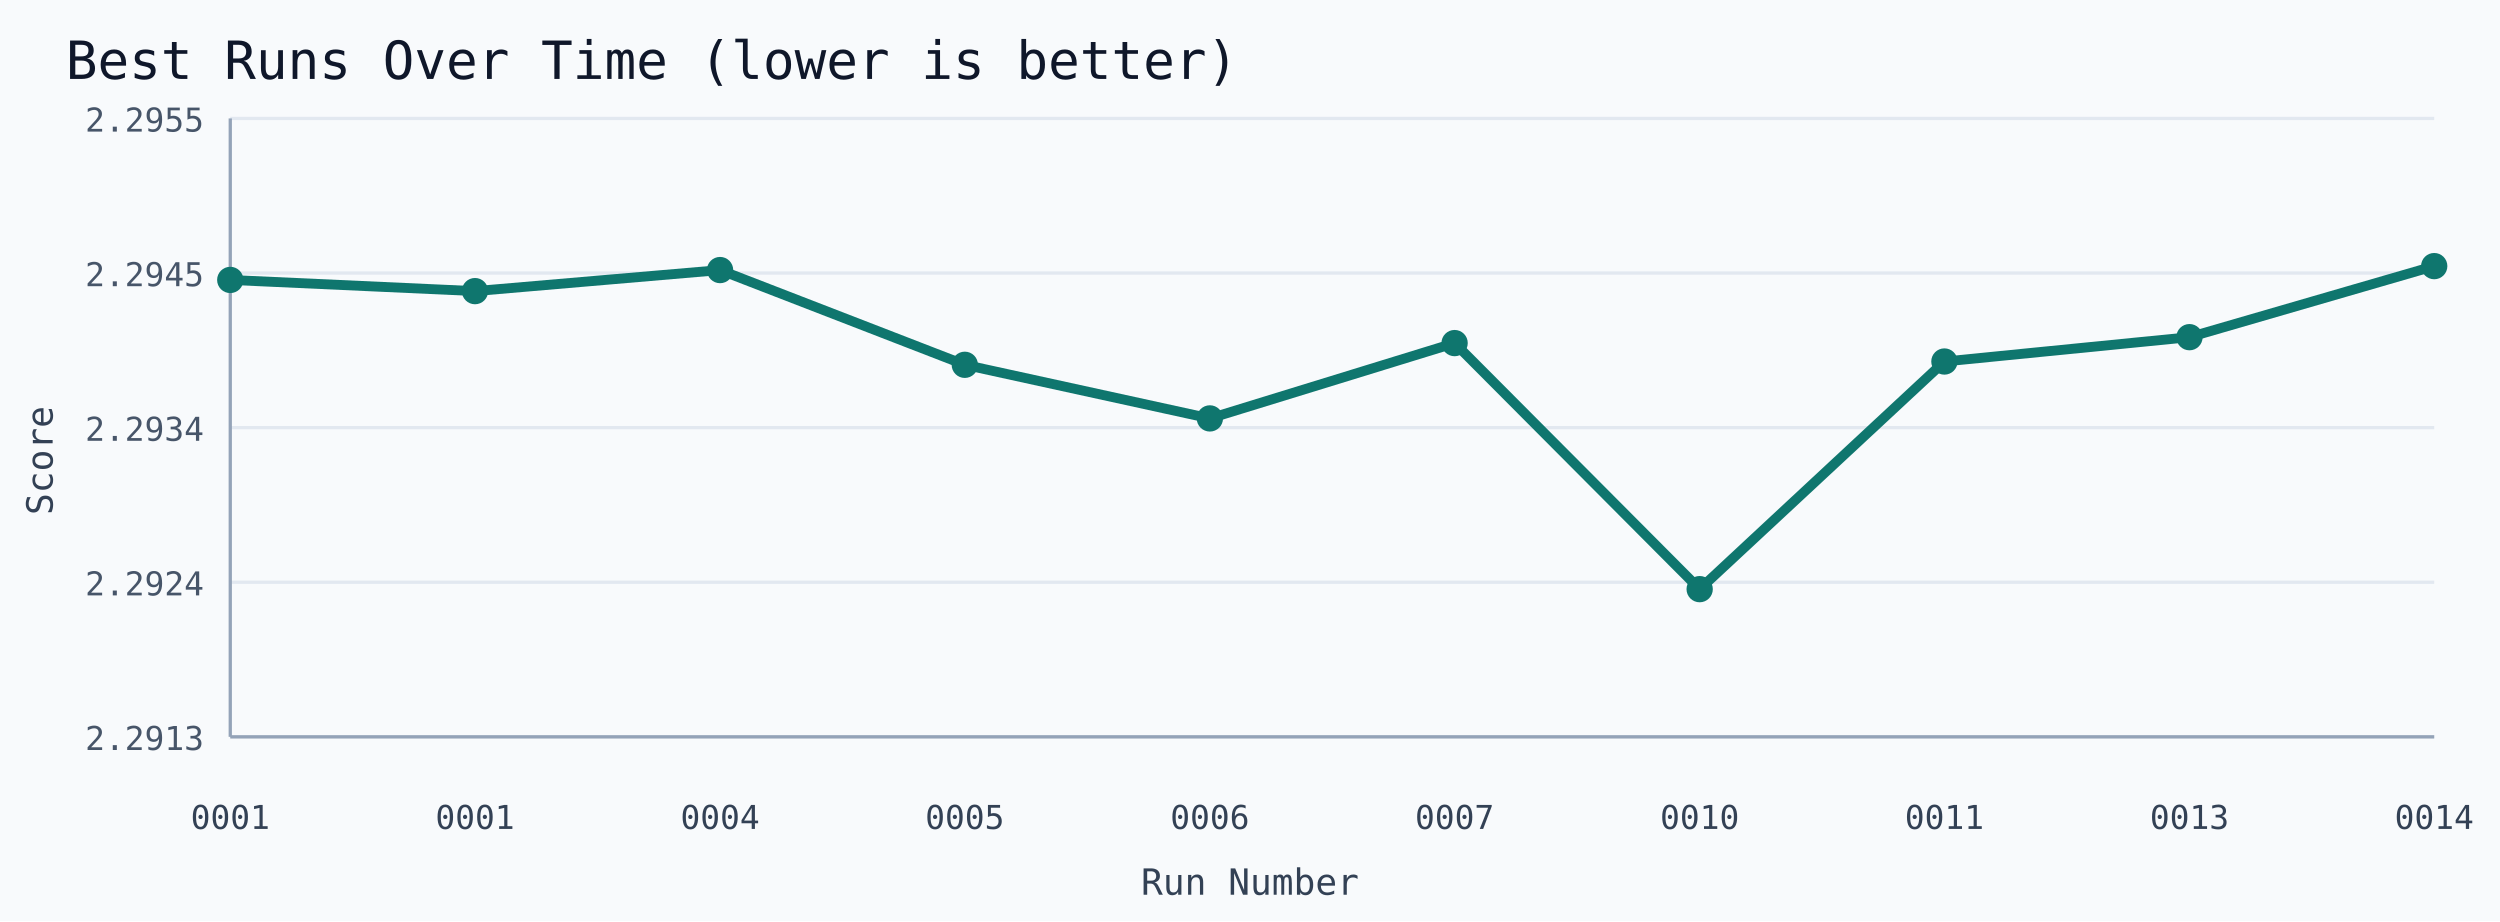
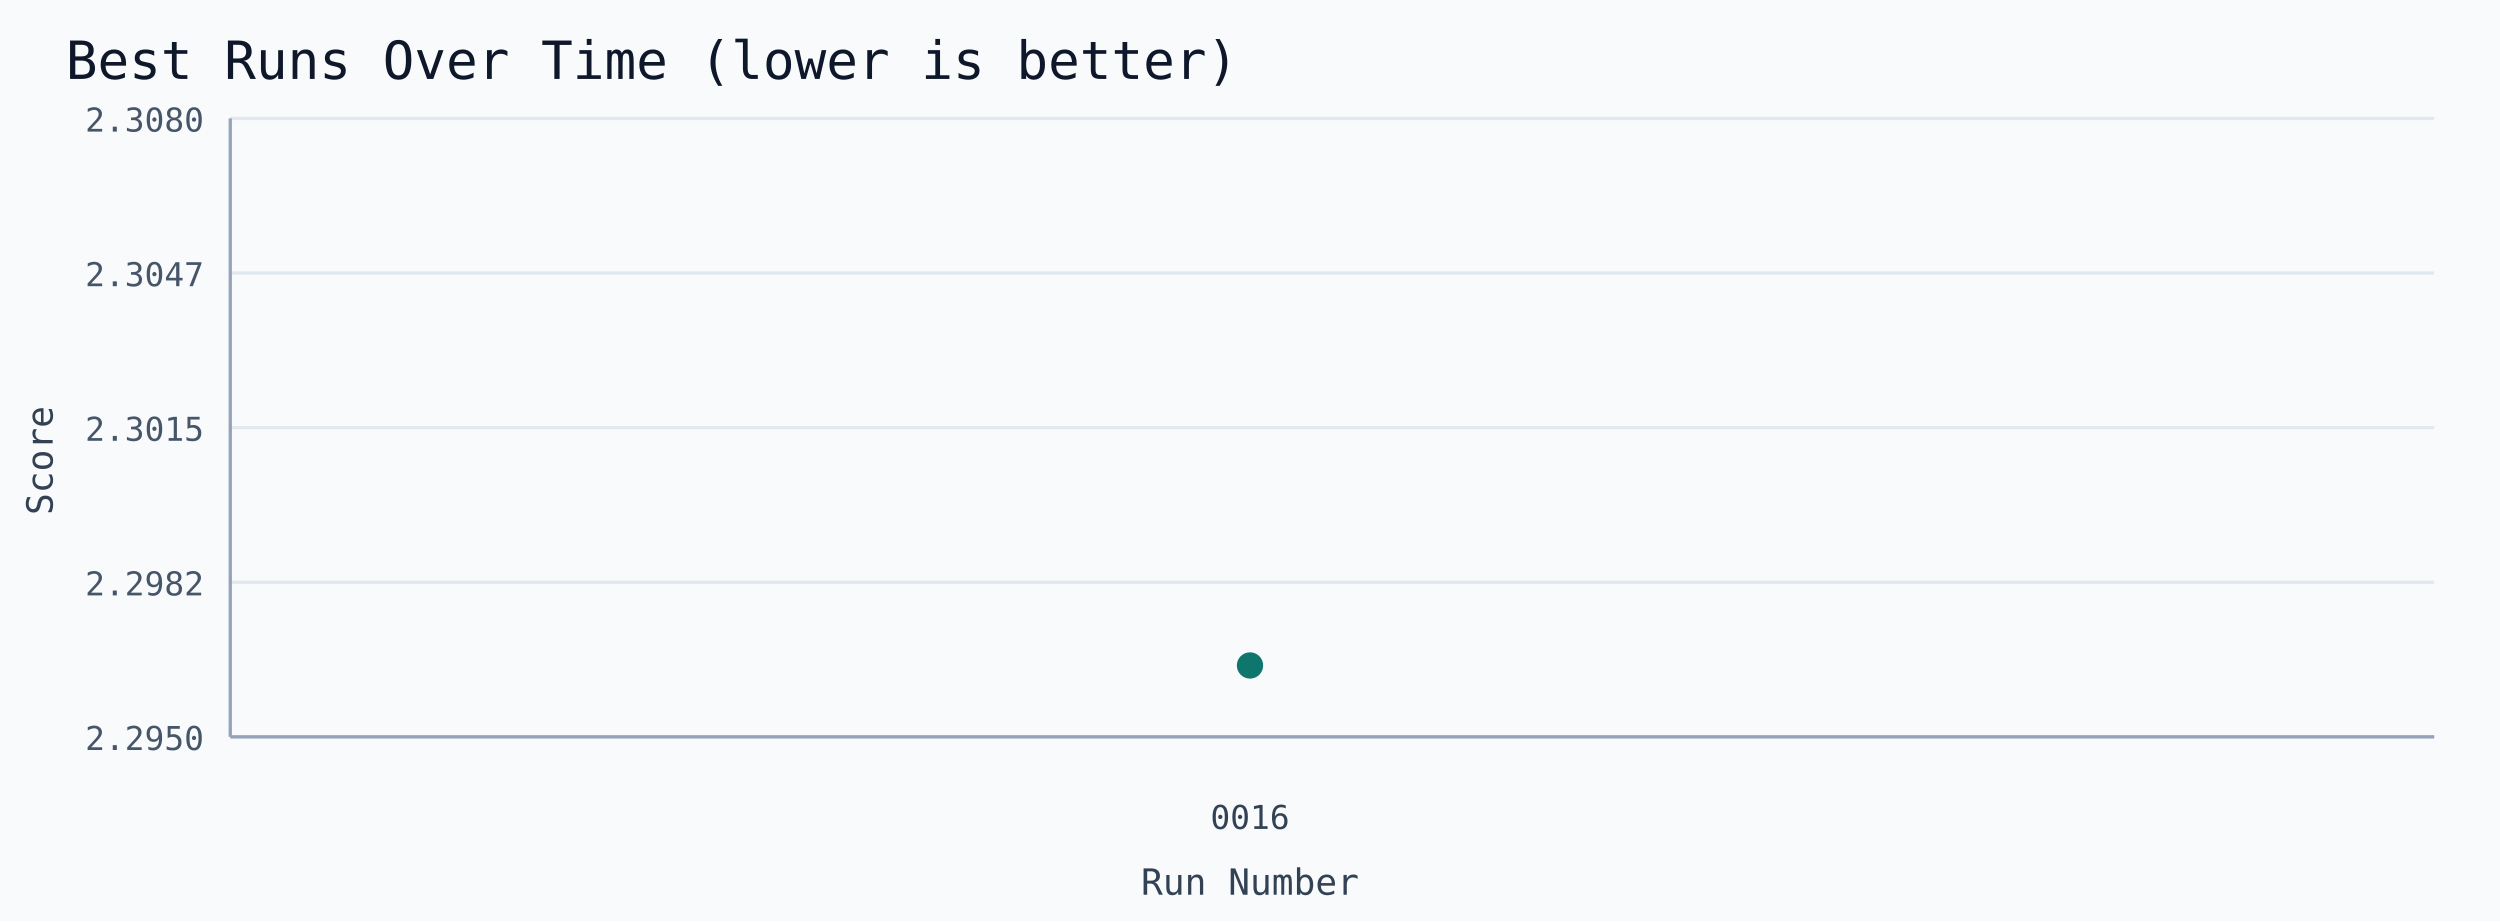
<svg xmlns="http://www.w3.org/2000/svg" width="760" height="280" viewBox="0 0 760 280">
  <rect width="100%" height="100%" fill="#f8fafc" />
  <text x="20" y="24" font-family="monospace" font-size="16" fill="#0f172a">Best Runs Over Time (lower is better)</text>
  <line x1="70" y1="36.0" x2="740" y2="36.0" stroke="#e2e8f0" />
-   <text x="62" y="40.0" text-anchor="end" font-family="monospace" font-size="10" fill="#475569">2.2955</text>
+   <text x="62" y="40.0" text-anchor="end" font-family="monospace" font-size="10" fill="#475569">2.3080</text>
  <line x1="70" y1="83.0" x2="740" y2="83.0" stroke="#e2e8f0" />
-   <text x="62" y="87.0" text-anchor="end" font-family="monospace" font-size="10" fill="#475569">2.2945</text>
+   <text x="62" y="87.0" text-anchor="end" font-family="monospace" font-size="10" fill="#475569">2.3047</text>
  <line x1="70" y1="130.0" x2="740" y2="130.0" stroke="#e2e8f0" />
-   <text x="62" y="134.0" text-anchor="end" font-family="monospace" font-size="10" fill="#475569">2.2934</text>
+   <text x="62" y="134.0" text-anchor="end" font-family="monospace" font-size="10" fill="#475569">2.3015</text>
  <line x1="70" y1="177.0" x2="740" y2="177.0" stroke="#e2e8f0" />
-   <text x="62" y="181.0" text-anchor="end" font-family="monospace" font-size="10" fill="#475569">2.2924</text>
+   <text x="62" y="181.0" text-anchor="end" font-family="monospace" font-size="10" fill="#475569">2.2982</text>
  <line x1="70" y1="224.0" x2="740" y2="224.0" stroke="#e2e8f0" />
-   <text x="62" y="228.0" text-anchor="end" font-family="monospace" font-size="10" fill="#475569">2.2913</text>
+   <text x="62" y="228.0" text-anchor="end" font-family="monospace" font-size="10" fill="#475569">2.2950</text>
  <line x1="70" y1="224" x2="740" y2="224" stroke="#94a3b8" />
  <line x1="70" y1="36" x2="70" y2="224" stroke="#94a3b8" />
-   <polyline fill="none" stroke="#0f766e" stroke-width="3" points="70.0,85.1 144.4,88.5 218.9,82.1 293.3,110.9 367.8,127.2 442.2,104.3 516.7,179.1 591.1,109.9 665.6,102.5 740.0,80.9" />
-   <circle cx="70.0" cy="85.1" r="4" fill="#0f766e" />
-   <text x="70.0" y="252" text-anchor="middle" font-family="monospace" font-size="10" fill="#334155">0001</text>
-   <circle cx="144.4" cy="88.5" r="4" fill="#0f766e" />
-   <text x="144.4" y="252" text-anchor="middle" font-family="monospace" font-size="10" fill="#334155">0001</text>
-   <circle cx="218.9" cy="82.1" r="4" fill="#0f766e" />
-   <text x="218.9" y="252" text-anchor="middle" font-family="monospace" font-size="10" fill="#334155">0004</text>
-   <circle cx="293.3" cy="110.9" r="4" fill="#0f766e" />
-   <text x="293.3" y="252" text-anchor="middle" font-family="monospace" font-size="10" fill="#334155">0005</text>
-   <circle cx="367.8" cy="127.2" r="4" fill="#0f766e" />
-   <text x="367.8" y="252" text-anchor="middle" font-family="monospace" font-size="10" fill="#334155">0006</text>
-   <circle cx="442.2" cy="104.3" r="4" fill="#0f766e" />
-   <text x="442.2" y="252" text-anchor="middle" font-family="monospace" font-size="10" fill="#334155">0007</text>
-   <circle cx="516.7" cy="179.1" r="4" fill="#0f766e" />
-   <text x="516.7" y="252" text-anchor="middle" font-family="monospace" font-size="10" fill="#334155">0010</text>
-   <circle cx="591.1" cy="109.9" r="4" fill="#0f766e" />
-   <text x="591.1" y="252" text-anchor="middle" font-family="monospace" font-size="10" fill="#334155">0011</text>
-   <circle cx="665.6" cy="102.5" r="4" fill="#0f766e" />
-   <text x="665.6" y="252" text-anchor="middle" font-family="monospace" font-size="10" fill="#334155">0013</text>
-   <circle cx="740.0" cy="80.9" r="4" fill="#0f766e" />
-   <text x="740.0" y="252" text-anchor="middle" font-family="monospace" font-size="10" fill="#334155">0014</text>
+   <polyline fill="none" stroke="#0f766e" stroke-width="3" points="380.0,202.3" />
+   <circle cx="380.0" cy="202.3" r="4" fill="#0f766e" />
+   <text x="380.0" y="252" text-anchor="middle" font-family="monospace" font-size="10" fill="#334155">0016</text>
  <text x="380.0" y="272" text-anchor="middle" font-family="monospace" font-size="11" fill="#334155">Run Number</text>
  <text x="16" y="140.0" text-anchor="middle" font-family="monospace" font-size="11" fill="#334155" transform="rotate(-90 16 140.0)">Score</text>
</svg>
